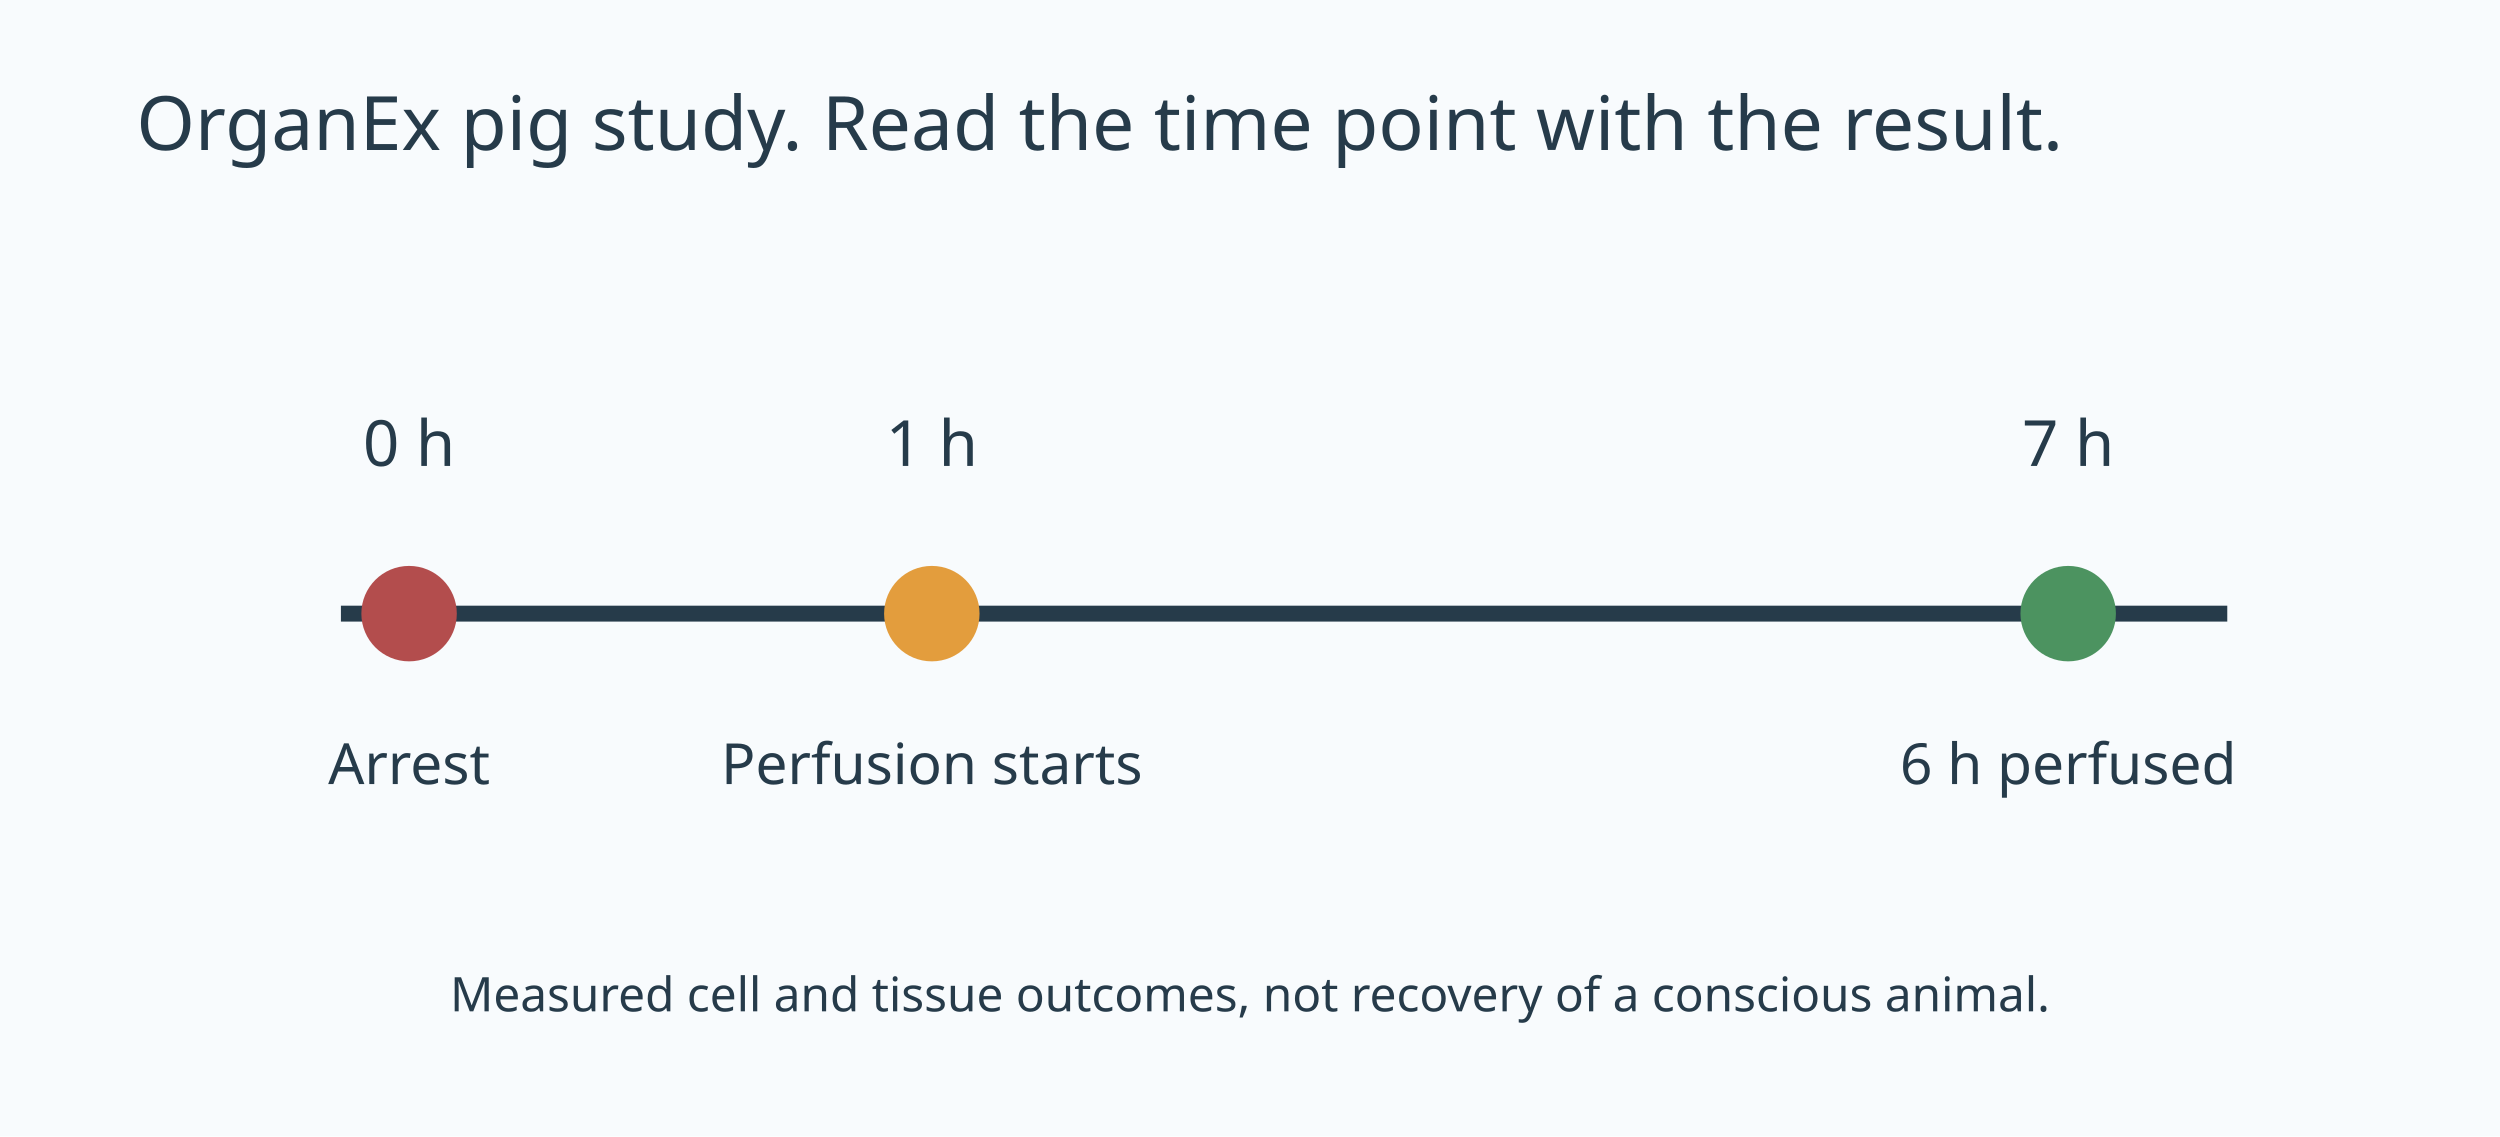
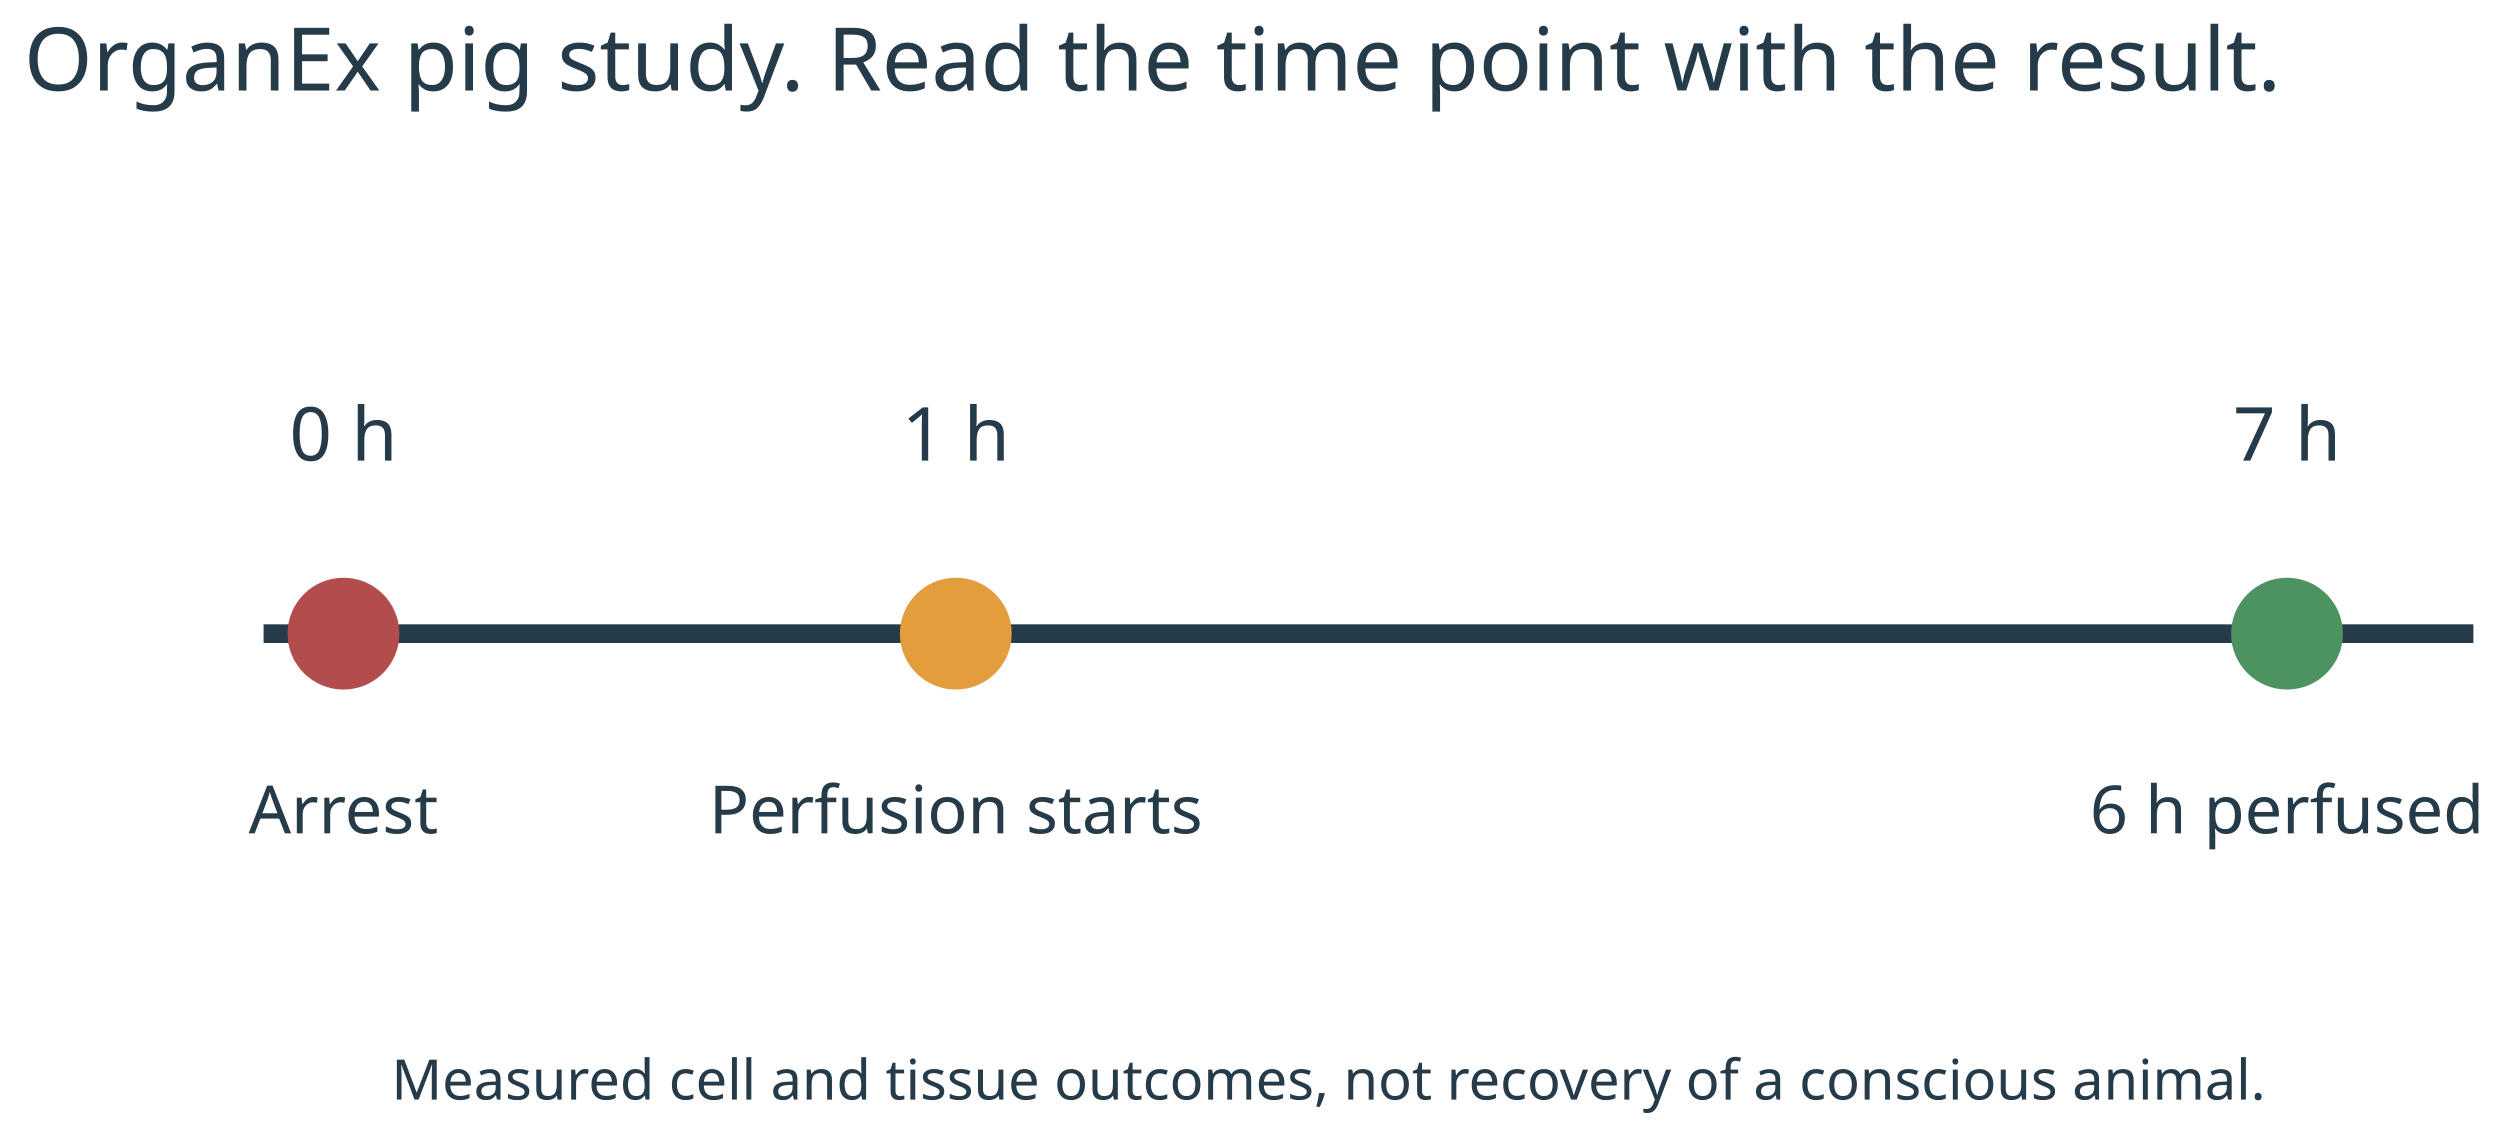
- <svg xmlns="http://www.w3.org/2000/svg" width="1100" height="500" viewBox="0 0 1100 500" role="img" aria-labelledby="title desc">
-   <rect width="1100" height="500" fill="#f8fbfd" />
+ <svg xmlns="http://www.w3.org/2000/svg" width="939" height="427" viewBox="51 32 939 427" role="img" aria-labelledby="title desc">
  <text x="60" y="66" font-family="Atkinson Hyperlegible Next, sans-serif" font-size="33" fill="#263b4a">OrganEx pig study. Read the time point with the result.</text>
  <line x1="150" y1="270" x2="980" y2="270" stroke="#263b4a" stroke-width="7" />
  <circle cx="180" cy="270" r="21" fill="#b34d4d" />
  <circle cx="410" cy="270" r="21" fill="#e39d3d" />
  <circle cx="910" cy="270" r="21" fill="#4c9360" />
  <text x="180" y="205" text-anchor="middle" font-family="Atkinson Hyperlegible Next, sans-serif" font-size="28" fill="#263b4a">0 h</text>
  <text x="180" y="345" text-anchor="middle" font-family="Atkinson Hyperlegible Next, sans-serif" font-size="25" fill="#263b4a">Arrest</text>
  <text x="410" y="205" text-anchor="middle" font-family="Atkinson Hyperlegible Next, sans-serif" font-size="28" fill="#263b4a">1 h</text>
  <text x="410" y="345" text-anchor="middle" font-family="Atkinson Hyperlegible Next, sans-serif" font-size="25" fill="#263b4a">Perfusion starts</text>
  <text x="910" y="205" text-anchor="middle" font-family="Atkinson Hyperlegible Next, sans-serif" font-size="28" fill="#263b4a">7 h</text>
  <text x="910" y="345" text-anchor="middle" font-family="Atkinson Hyperlegible Next, sans-serif" font-size="25" fill="#263b4a">6 h perfused</text>
  <text x="550" y="445" text-anchor="middle" font-family="Atkinson Hyperlegible Next, sans-serif" font-size="21" fill="#263b4a">Measured cell and tissue outcomes, not recovery of a conscious animal.</text>
</svg>
